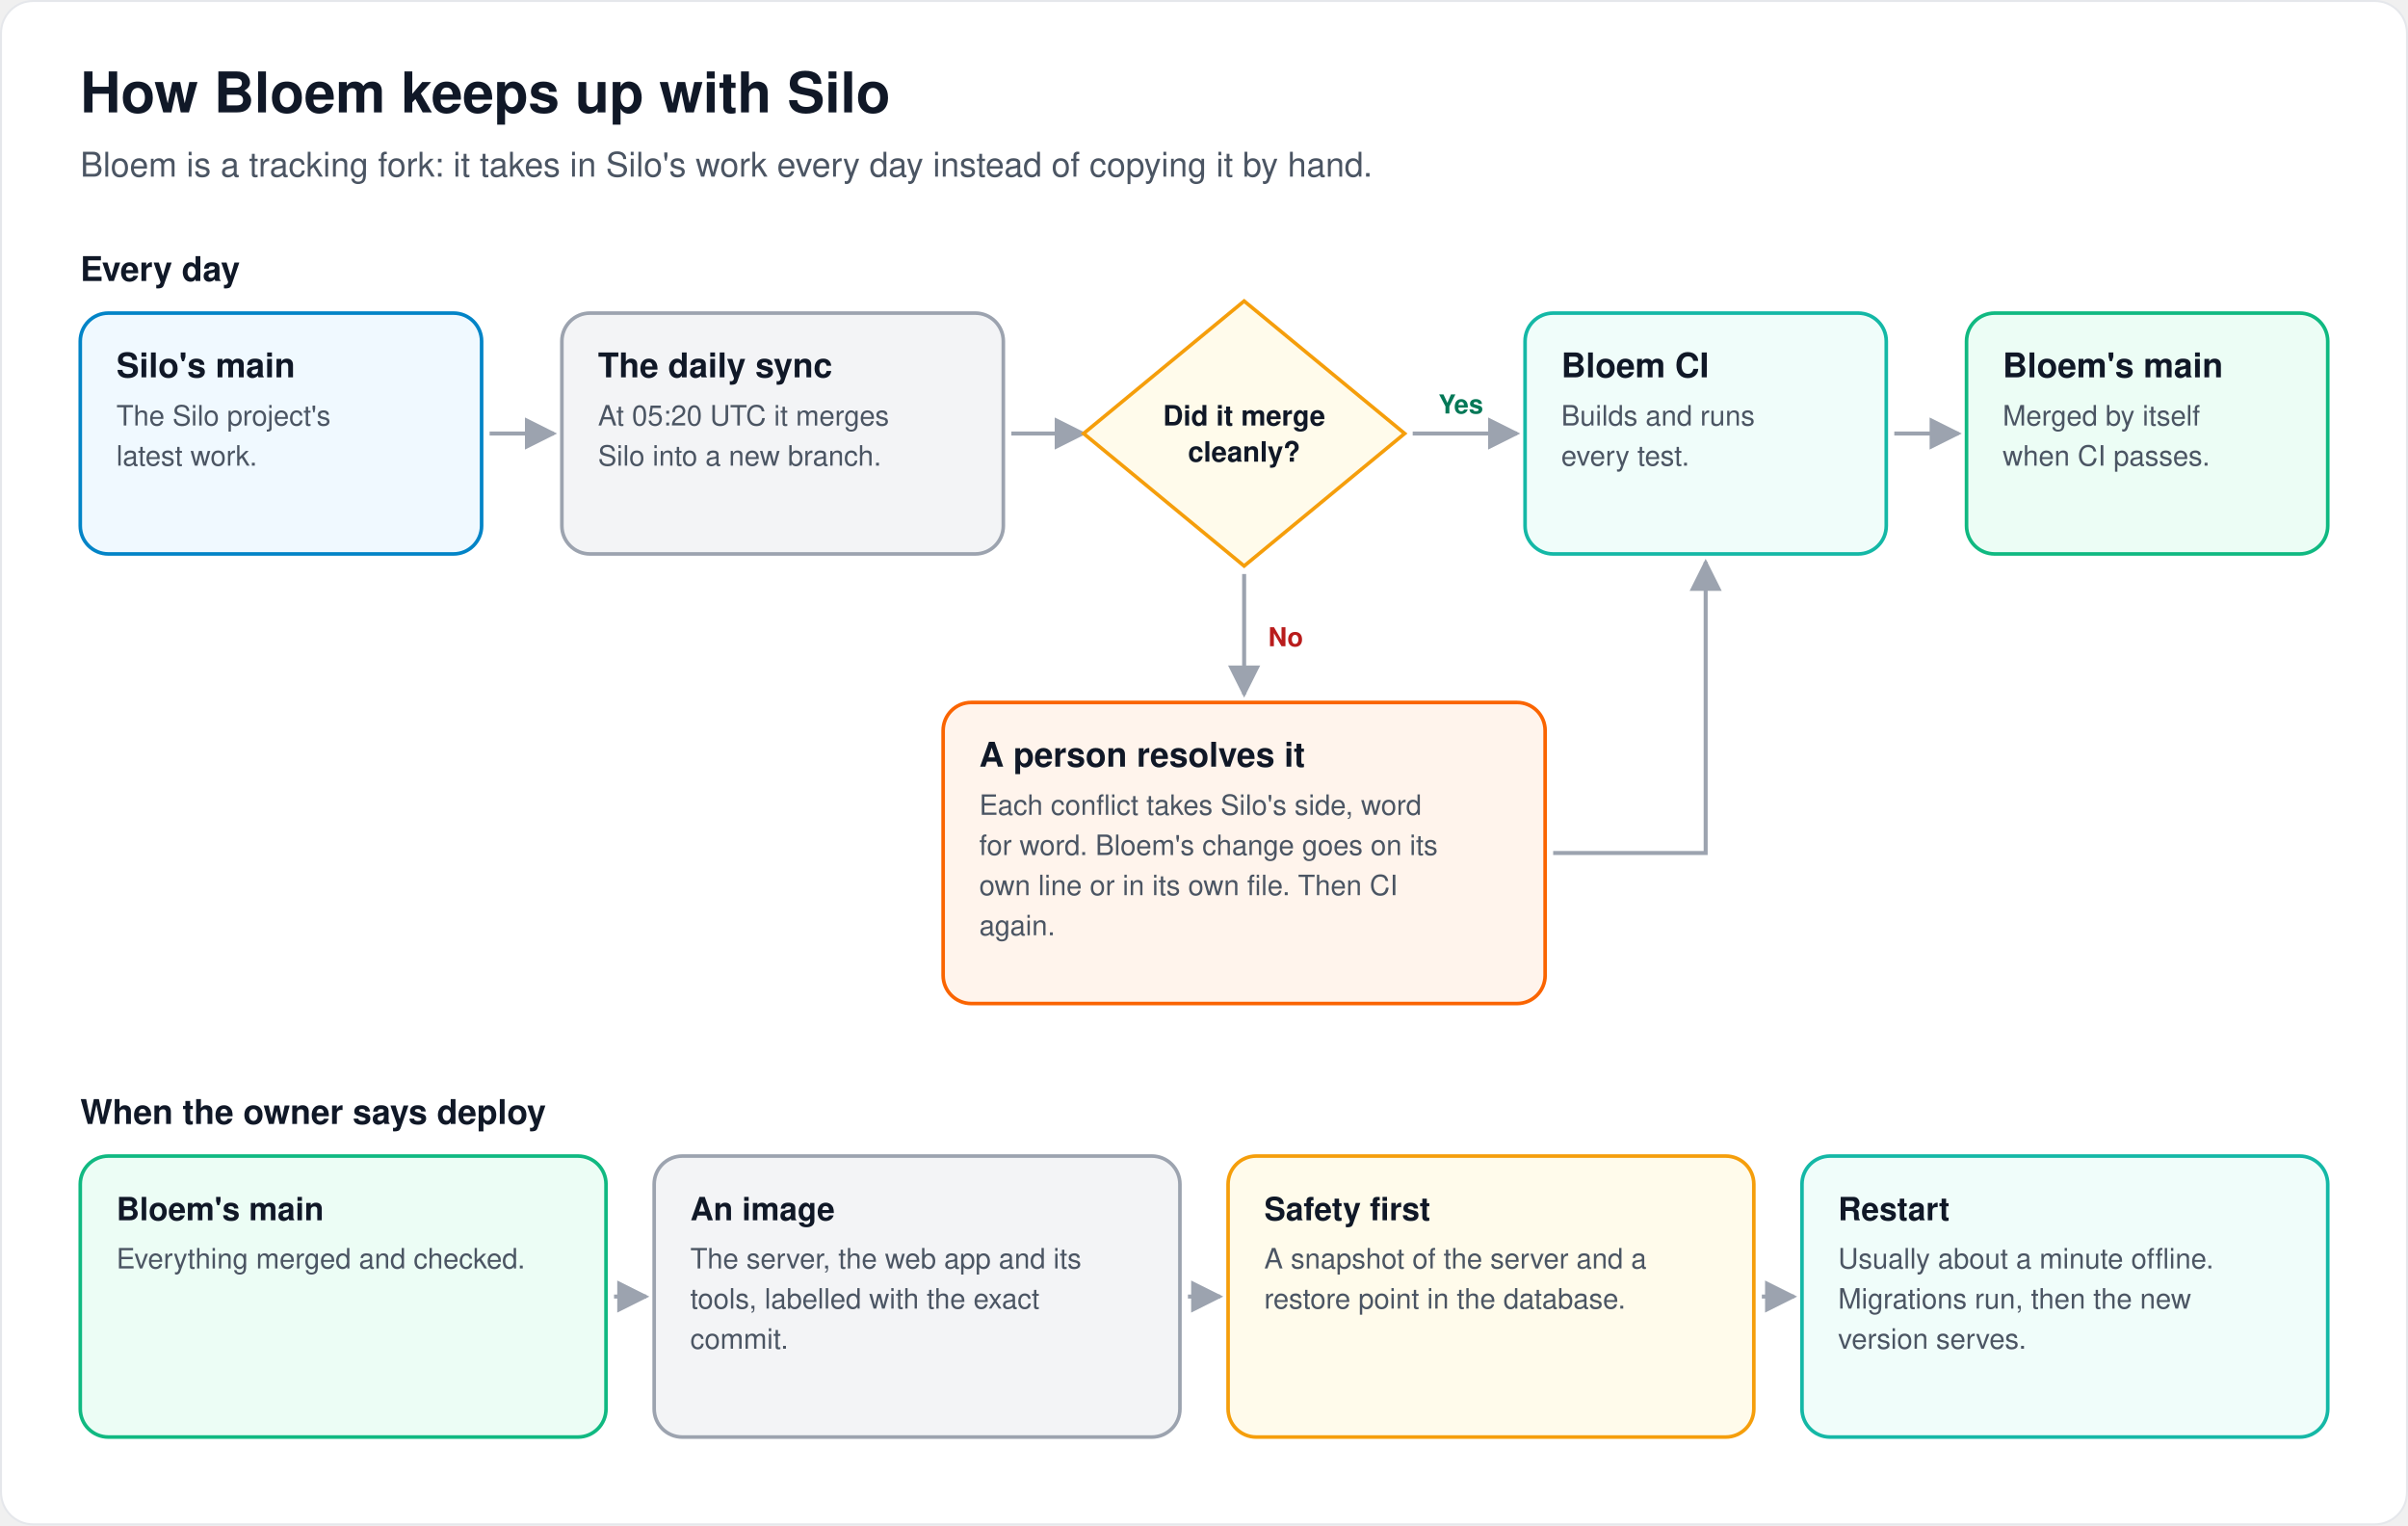
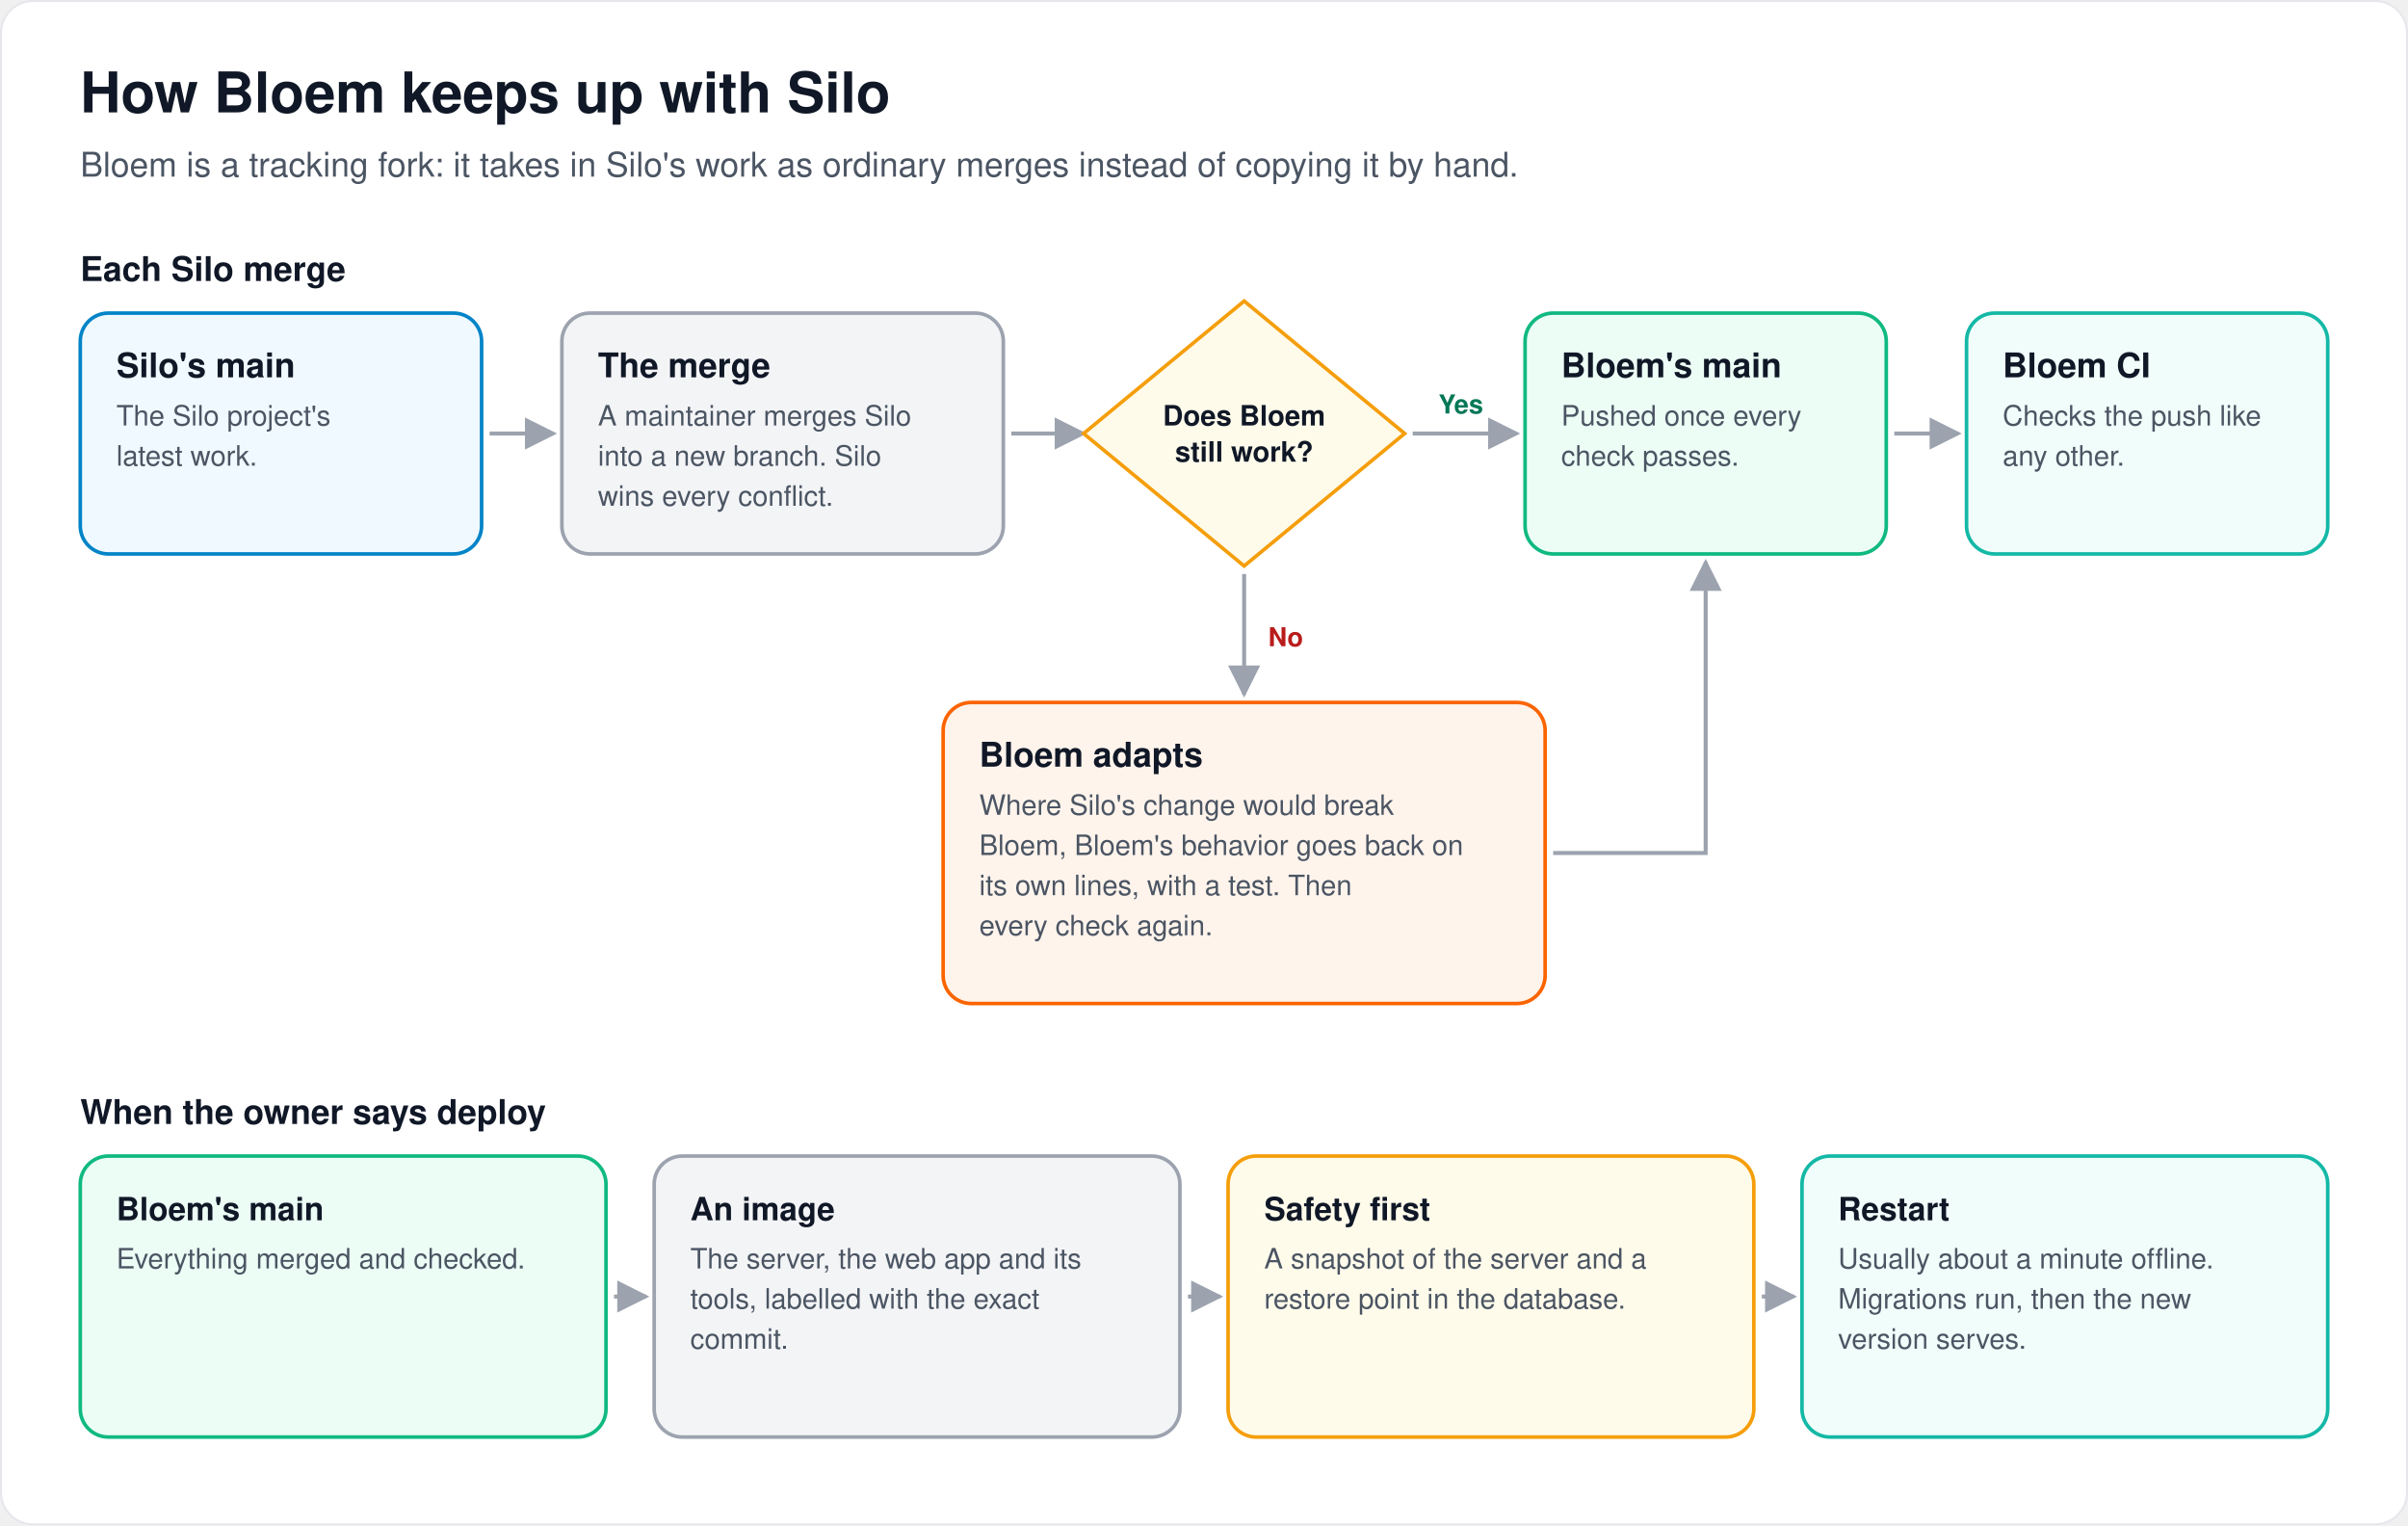
<svg xmlns="http://www.w3.org/2000/svg" width="1200" height="760" viewBox="0 0 1200 760" role="img" aria-labelledby="t d" font-family="'Segoe UI', 'Helvetica Neue', Helvetica, Arial, sans-serif">
  <defs>
    <marker id="arrow" viewBox="0 0 10 10" refX="9" refY="5" markerWidth="8" markerHeight="8" orient="auto-start-reverse">
      <path d="M0,0 L10,5 L0,10 z" fill="#9CA3AF" />
    </marker>
  </defs>
  <rect x="0.5" y="0.5" width="1199" height="759" rx="16" fill="#FFFFFF" stroke="#E5E7EB" />
  <text x="40" y="56" font-size="28" font-weight="700" fill="#101827" text-anchor="start">How Bloem keeps up with Silo</text>
-   <text x="40" y="88" font-size="17" font-weight="normal" fill="#4B5563" text-anchor="start">Bloem is a tracking fork: it takes in Silo's work every day instead of copying it by hand.</text>
-   <text x="40" y="140" font-size="17" font-weight="700" fill="#101827" text-anchor="start">Every day</text>
+   <text x="40" y="88" font-size="17" font-weight="normal" fill="#4B5563" text-anchor="start">Bloem is a tracking fork: it takes in Silo's work as ordinary merges instead of copying it by hand.</text>
+   <text x="40" y="140" font-size="17" font-weight="700" fill="#101827" text-anchor="start">Each Silo merge</text>
  <rect x="40" y="156" width="200" height="120" rx="14" fill="#F0F9FF" stroke="#0284C7" stroke-width="1.8" />
  <text x="58" y="188" font-size="17" font-weight="700" fill="#101827" text-anchor="start">Silo's main</text>
  <text x="58" y="212" font-size="14" font-weight="normal" fill="#4B5563" text-anchor="start">The Silo project's</text>
  <text x="58" y="232" font-size="14" font-weight="normal" fill="#4B5563" text-anchor="start">latest work.</text>
  <line x1="244" y1="216" x2="276" y2="216" stroke="#9CA3AF" stroke-width="2" marker-end="url(#arrow)" />
  <rect x="280" y="156" width="220" height="120" rx="14" fill="#F3F4F6" stroke="#9CA3AF" stroke-width="1.8" />
-   <text x="298" y="188" font-size="17" font-weight="700" fill="#101827" text-anchor="start">The daily sync</text>
-   <text x="298" y="212" font-size="14" font-weight="normal" fill="#4B5563" text-anchor="start">At 05:20 UTC it merges</text>
-   <text x="298" y="232" font-size="14" font-weight="normal" fill="#4B5563" text-anchor="start">Silo into a new branch.</text>
+   <text x="298" y="188" font-size="17" font-weight="700" fill="#101827" text-anchor="start">The merge</text>
+   <text x="298" y="212" font-size="14" font-weight="normal" fill="#4B5563" text-anchor="start">A maintainer merges Silo</text>
+   <text x="298" y="232" font-size="14" font-weight="normal" fill="#4B5563" text-anchor="start">into a new branch. Silo</text>
+   <text x="298" y="252" font-size="14" font-weight="normal" fill="#4B5563" text-anchor="start">wins every conflict.</text>
  <line x1="504" y1="216" x2="540" y2="216" stroke="#9CA3AF" stroke-width="2" marker-end="url(#arrow)" />
  <path d="M620,150 L700,216 L620,282 L540,216 Z" fill="#FFFBEB" stroke="#F59E0B" stroke-width="1.8" />
-   <text x="620" y="212" font-size="14" font-weight="700" fill="#101827" text-anchor="middle">Did it merge</text>
-   <text x="620" y="230" font-size="14" font-weight="700" fill="#101827" text-anchor="middle">cleanly?</text>
+   <text x="620" y="212" font-size="14" font-weight="700" fill="#101827" text-anchor="middle">Does Bloem</text>
+   <text x="620" y="230" font-size="14" font-weight="700" fill="#101827" text-anchor="middle">still work?</text>
  <line x1="704" y1="216" x2="756" y2="216" stroke="#9CA3AF" stroke-width="2" marker-end="url(#arrow)" />
  <text x="728" y="206" font-size="13" font-weight="700" fill="#047857" text-anchor="middle">Yes</text>
-   <rect x="760" y="156" width="180" height="120" rx="14" fill="#F0FDFA" stroke="#14B8A6" stroke-width="1.8" />
-   <text x="778" y="188" font-size="17" font-weight="700" fill="#101827" text-anchor="start">Bloem CI</text>
-   <text x="778" y="212" font-size="14" font-weight="normal" fill="#4B5563" text-anchor="start">Builds and runs</text>
-   <text x="778" y="232" font-size="14" font-weight="normal" fill="#4B5563" text-anchor="start">every test.</text>
+   <rect x="760" y="156" width="180" height="120" rx="14" fill="#ECFDF5" stroke="#10B981" stroke-width="1.8" />
+   <text x="778" y="188" font-size="17" font-weight="700" fill="#101827" text-anchor="start">Bloem's main</text>
+   <text x="778" y="212" font-size="14" font-weight="normal" fill="#4B5563" text-anchor="start">Pushed once every</text>
+   <text x="778" y="232" font-size="14" font-weight="normal" fill="#4B5563" text-anchor="start">check passes.</text>
  <line x1="944" y1="216" x2="976" y2="216" stroke="#9CA3AF" stroke-width="2" marker-end="url(#arrow)" />
-   <rect x="980" y="156" width="180" height="120" rx="14" fill="#ECFDF5" stroke="#10B981" stroke-width="1.8" />
-   <text x="998" y="188" font-size="17" font-weight="700" fill="#101827" text-anchor="start">Bloem's main</text>
-   <text x="998" y="212" font-size="14" font-weight="normal" fill="#4B5563" text-anchor="start">Merged by itself</text>
-   <text x="998" y="232" font-size="14" font-weight="normal" fill="#4B5563" text-anchor="start">when CI passes.</text>
+   <rect x="980" y="156" width="180" height="120" rx="14" fill="#F0FDFA" stroke="#14B8A6" stroke-width="1.8" />
+   <text x="998" y="188" font-size="17" font-weight="700" fill="#101827" text-anchor="start">Bloem CI</text>
+   <text x="998" y="212" font-size="14" font-weight="normal" fill="#4B5563" text-anchor="start">Checks the push like</text>
+   <text x="998" y="232" font-size="14" font-weight="normal" fill="#4B5563" text-anchor="start">any other.</text>
  <path d="M620,286 L620,346" fill="none" stroke="#9CA3AF" stroke-width="2" marker-end="url(#arrow)" />
  <text x="632" y="322" font-size="13" font-weight="700" fill="#B91C1C" text-anchor="start">No</text>
  <rect x="470" y="350" width="300" height="150" rx="14" fill="#FFF4EC" stroke="#FA6400" stroke-width="1.8" />
-   <text x="488" y="382" font-size="17" font-weight="700" fill="#101827" text-anchor="start">A person resolves it</text>
-   <text x="488" y="406" font-size="14" font-weight="normal" fill="#4B5563" text-anchor="start">Each conflict takes Silo's side, word</text>
-   <text x="488" y="426" font-size="14" font-weight="normal" fill="#4B5563" text-anchor="start">for word. Bloem's change goes on its</text>
-   <text x="488" y="446" font-size="14" font-weight="normal" fill="#4B5563" text-anchor="start">own line or in its own file. Then CI</text>
-   <text x="488" y="466" font-size="14" font-weight="normal" fill="#4B5563" text-anchor="start">again.</text>
+   <text x="488" y="382" font-size="17" font-weight="700" fill="#101827" text-anchor="start">Bloem adapts</text>
+   <text x="488" y="406" font-size="14" font-weight="normal" fill="#4B5563" text-anchor="start">Where Silo's change would break</text>
+   <text x="488" y="426" font-size="14" font-weight="normal" fill="#4B5563" text-anchor="start">Bloem, Bloem's behavior goes back on</text>
+   <text x="488" y="446" font-size="14" font-weight="normal" fill="#4B5563" text-anchor="start">its own lines, with a test. Then</text>
+   <text x="488" y="466" font-size="14" font-weight="normal" fill="#4B5563" text-anchor="start">every check again.</text>
  <path d="M774,425 L850,425 L850,280" fill="none" stroke="#9CA3AF" stroke-width="2" marker-end="url(#arrow)" />
  <text x="40" y="560" font-size="17" font-weight="700" fill="#101827" text-anchor="start">When the owner says deploy</text>
  <rect x="40" y="576" width="262" height="140" rx="14" fill="#ECFDF5" stroke="#10B981" stroke-width="1.8" />
  <text x="58" y="608" font-size="16" font-weight="700" fill="#101827" text-anchor="start">Bloem's main</text>
  <text x="58" y="632" font-size="14" font-weight="normal" fill="#4B5563" text-anchor="start">Everything merged and checked.</text>
  <line x1="306" y1="646" x2="322" y2="646" stroke="#9CA3AF" stroke-width="2" marker-end="url(#arrow)" />
  <rect x="326" y="576" width="262" height="140" rx="14" fill="#F3F4F6" stroke="#9CA3AF" stroke-width="1.8" />
  <text x="344" y="608" font-size="16" font-weight="700" fill="#101827" text-anchor="start">An image</text>
  <text x="344" y="632" font-size="14" font-weight="normal" fill="#4B5563" text-anchor="start">The server, the web app and its</text>
  <text x="344" y="652" font-size="14" font-weight="normal" fill="#4B5563" text-anchor="start">tools, labelled with the exact</text>
  <text x="344" y="672" font-size="14" font-weight="normal" fill="#4B5563" text-anchor="start">commit.</text>
  <line x1="592" y1="646" x2="608" y2="646" stroke="#9CA3AF" stroke-width="2" marker-end="url(#arrow)" />
  <rect x="612" y="576" width="262" height="140" rx="14" fill="#FFFBEB" stroke="#F59E0B" stroke-width="1.8" />
  <text x="630" y="608" font-size="16" font-weight="700" fill="#101827" text-anchor="start">Safety first</text>
  <text x="630" y="632" font-size="14" font-weight="normal" fill="#4B5563" text-anchor="start">A snapshot of the server and a</text>
  <text x="630" y="652" font-size="14" font-weight="normal" fill="#4B5563" text-anchor="start">restore point in the database.</text>
  <line x1="878" y1="646" x2="894" y2="646" stroke="#9CA3AF" stroke-width="2" marker-end="url(#arrow)" />
  <rect x="898" y="576" width="262" height="140" rx="14" fill="#F0FDFA" stroke="#14B8A6" stroke-width="1.8" />
  <text x="916" y="608" font-size="16" font-weight="700" fill="#101827" text-anchor="start">Restart</text>
  <text x="916" y="632" font-size="14" font-weight="normal" fill="#4B5563" text-anchor="start">Usually about a minute offline.</text>
  <text x="916" y="652" font-size="14" font-weight="normal" fill="#4B5563" text-anchor="start">Migrations run, then the new</text>
  <text x="916" y="672" font-size="14" font-weight="normal" fill="#4B5563" text-anchor="start">version serves.</text>
</svg>
